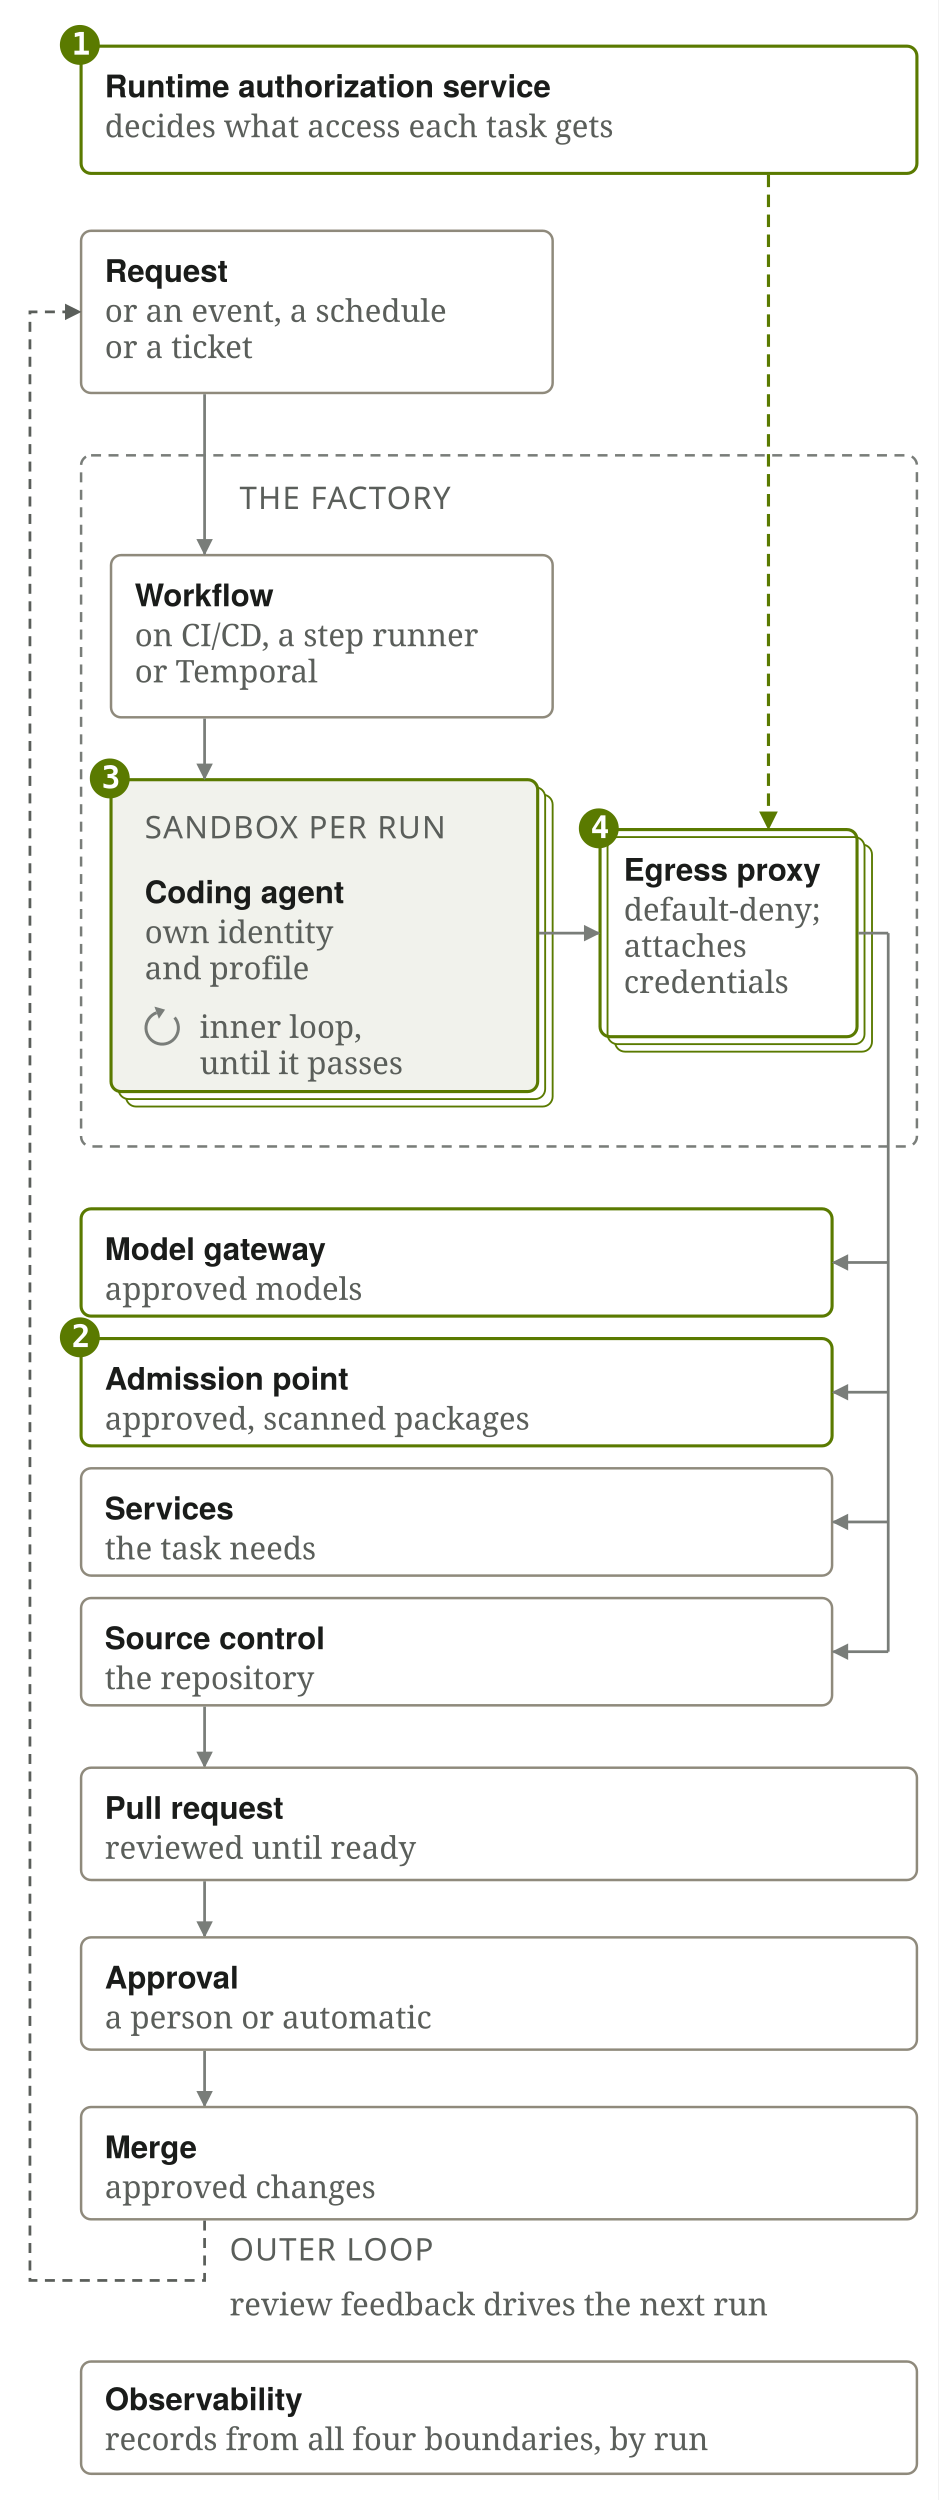
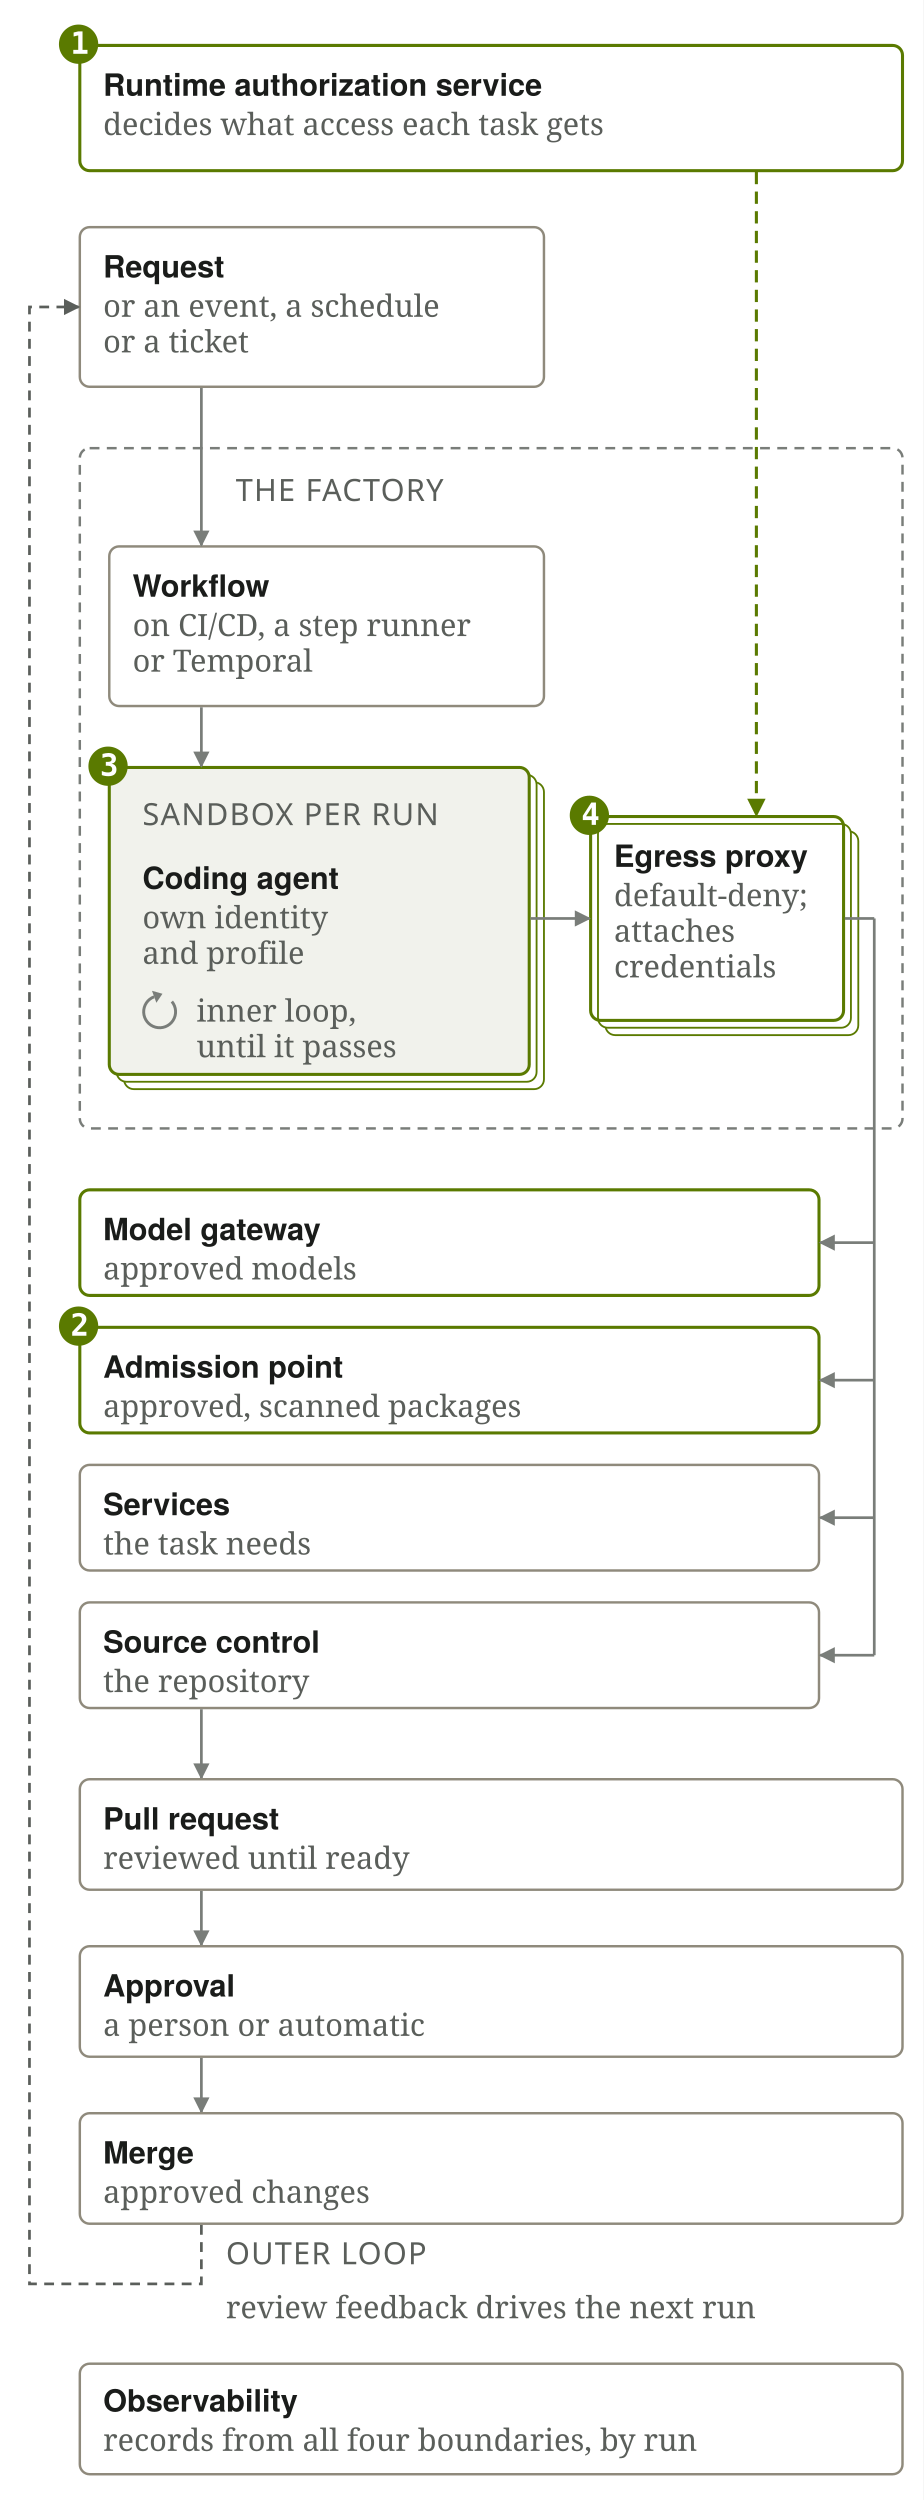
- <svg xmlns="http://www.w3.org/2000/svg" viewBox="0 0 376 1002" width="376" height="1002" role="img" aria-labelledby="sf4n-t sf4n-d">
-   <rect width="376" height="1002" fill="#FFFFFF" />
+ <svg xmlns="http://www.w3.org/2000/svg" viewBox="0 0 376 1018" width="376" height="1018" role="img" aria-labelledby="sf4n-t sf4n-d">
+   <rect width="376" height="1018" fill="#FFFFFF" />
  <defs>
    <marker id="sf4n-a" viewBox="0 0 10 10" refX="9" refY="5" markerWidth="6" markerHeight="6" orient="auto-start-reverse">
      <path d="M0 0 L10 5 L0 10 z" fill="#797D79" />
    </marker>
    <marker id="sf4n-g" viewBox="0 0 10 10" refX="9" refY="5" markerWidth="6" markerHeight="6" orient="auto-start-reverse">
      <path d="M0 0 L10 5 L0 10 z" fill="#5A7A00" />
    </marker>
    <marker id="sf4n-s" viewBox="0 0 10 10" refX="9" refY="5" markerWidth="6" markerHeight="6" orient="auto-start-reverse">
      <path d="M0 0 L10 5 L0 10 z" fill="#5A5E5A" />
    </marker>
  </defs>
  <g transform="translate(8 8)">
    <rect x="24.5" y="10.5" width="335" height="51" rx="4" fill="none" stroke="#5A7A00" stroke-width="1.25" />
    <circle cx="24" cy="10" r="8" fill="#5A7A00" />
    <text x="20.7" y="13.9" font-family="'IBM Plex Mono',ui-monospace,'SF Mono',Menlo,Consolas,monospace" font-size="12.5" fill="#FFFFFF" font-weight="600">1</text>
    <text x="34" y="31" font-family="Figtree,'Avenir Next','Helvetica Neue',sans-serif" font-size="12.5" fill="#1A1C1A" font-weight="600">Runtime authorization service</text>
    <text x="34" y="47.0" font-family="'IBM Plex Serif',Charter,Georgia,serif" font-size="12.5" fill="#5A5E5A" font-weight="400">decides what access each task gets</text>
    <rect x="24.5" y="84.5" width="189" height="65" rx="4" fill="none" stroke="#8F8A7C" stroke-width="1" />
    <text x="34" y="105" font-family="Figtree,'Avenir Next','Helvetica Neue',sans-serif" font-size="12.5" fill="#1A1C1A" font-weight="600">Request</text>
    <text x="34" y="121.0" font-family="'IBM Plex Serif',Charter,Georgia,serif" font-size="12.5" fill="#5A5E5A" font-weight="400">or an event, a schedule</text>
    <text x="34" y="135.5" font-family="'IBM Plex Serif',Charter,Georgia,serif" font-size="12.5" fill="#5A5E5A" font-weight="400">or a ticket</text>
    <text x="88" y="196" font-family="'Chakra Petch','Avenir Next',sans-serif" font-size="12.5" fill="#5A5E5A" font-weight="500" letter-spacing="0.04em">THE FACTORY</text>
    <rect x="36.5" y="214.5" width="177" height="65" rx="4" fill="none" stroke="#8F8A7C" stroke-width="1" />
    <text x="46" y="235" font-family="Figtree,'Avenir Next','Helvetica Neue',sans-serif" font-size="12.5" fill="#1A1C1A" font-weight="600">Workflow</text>
    <text x="46" y="251.0" font-family="'IBM Plex Serif',Charter,Georgia,serif" font-size="12.5" fill="#5A5E5A" font-weight="400">on CI/CD, a step runner</text>
    <text x="46" y="265.5" font-family="'IBM Plex Serif',Charter,Georgia,serif" font-size="12.5" fill="#5A5E5A" font-weight="400">or Temporal</text>
    <path d="M74 150 L74 214" fill="none" stroke="#797D79" stroke-width="1.1" marker-end="url(#sf4n-a)" />
    <rect x="42.5" y="310.5" width="171" height="125" rx="4" fill="#FFFFFF" stroke="#5A7A00" stroke-width="0.75" />
    <rect x="39.5" y="307.5" width="171" height="125" rx="4" fill="#FFFFFF" stroke="#5A7A00" stroke-width="0.75" />
    <rect x="36.5" y="304.5" width="171" height="125" rx="4" fill="#F1F2EC" stroke="#5A7A00" stroke-width="1.25" />
    <circle cx="36" cy="304" r="8" fill="#5A7A00" />
    <text x="32.7" y="307.9" font-family="'IBM Plex Mono',ui-monospace,'SF Mono',Menlo,Consolas,monospace" font-size="12.5" fill="#FFFFFF" font-weight="600">3</text>
    <text x="50" y="328" font-family="'Chakra Petch','Avenir Next',sans-serif" font-size="12.5" fill="#5A5E5A" font-weight="500" letter-spacing="0.04em">SANDBOX PER RUN</text>
    <text x="50" y="354" font-family="Figtree,'Avenir Next','Helvetica Neue',sans-serif" font-size="12.5" fill="#1A1C1A" font-weight="600">Coding agent</text>
    <text x="50" y="370.0" font-family="'IBM Plex Serif',Charter,Georgia,serif" font-size="12.5" fill="#5A5E5A" font-weight="400">own identity</text>
    <text x="50" y="384.5" font-family="'IBM Plex Serif',Charter,Georgia,serif" font-size="12.5" fill="#5A5E5A" font-weight="400">and profile</text>
    <path d="M61.98 399.82 A6.5 6.5 0 1 1 54.78 397.89" fill="none" stroke="#797D79" stroke-width="1.2" />
    <path d="M58.16 396.66 L55.67 400.34 L53.89 395.45 z" fill="#797D79" />
    <text x="72" y="408" font-family="'IBM Plex Serif',Charter,Georgia,serif" font-size="12.5" fill="#5A5E5A" font-weight="400">inner loop,</text>
    <text x="72" y="422.5" font-family="'IBM Plex Serif',Charter,Georgia,serif" font-size="12.5" fill="#5A5E5A" font-weight="400">until it passes</text>
    <path d="M74 280 L74 304" fill="none" stroke="#797D79" stroke-width="1.1" marker-end="url(#sf4n-a)" />
    <rect x="24.5" y="174.5" width="335" height="277" rx="4" fill="none" stroke="#797D79" stroke-width="1" stroke-dasharray="4 3" />
    <rect x="238.5" y="330.5" width="103" height="83" rx="4" fill="#FFFFFF" stroke="#5A7A00" stroke-width="0.75" />
    <rect x="235.5" y="327.5" width="103" height="83" rx="4" fill="#FFFFFF" stroke="#5A7A00" stroke-width="0.75" />
    <rect x="232.5" y="324.5" width="103" height="83" rx="4" fill="none" stroke="#5A7A00" stroke-width="1.25" />
    <circle cx="232" cy="324" r="8" fill="#5A7A00" />
    <text x="228.7" y="327.9" font-family="'IBM Plex Mono',ui-monospace,'SF Mono',Menlo,Consolas,monospace" font-size="12.5" fill="#FFFFFF" font-weight="600">4</text>
    <text x="242" y="345" font-family="Figtree,'Avenir Next','Helvetica Neue',sans-serif" font-size="12.5" fill="#1A1C1A" font-weight="600">Egress proxy</text>
    <text x="242" y="361.0" font-family="'IBM Plex Serif',Charter,Georgia,serif" font-size="12.5" fill="#5A5E5A" font-weight="400">default-deny;</text>
    <text x="242" y="375.5" font-family="'IBM Plex Serif',Charter,Georgia,serif" font-size="12.5" fill="#5A5E5A" font-weight="400">attaches</text>
    <text x="242" y="390.0" font-family="'IBM Plex Serif',Charter,Georgia,serif" font-size="12.5" fill="#5A5E5A" font-weight="400">credentials</text>
    <path d="M208 366 L232 366" fill="none" stroke="#797D79" stroke-width="1.1" marker-end="url(#sf4n-a)" />
    <path d="M300 62 L300 324" fill="none" stroke="#5A7A00" stroke-width="1.25" stroke-dasharray="5 3" marker-end="url(#sf4n-g)" />
    <rect x="24.5" y="476.5" width="301" height="43" rx="4" fill="none" stroke="#5A7A00" stroke-width="1.25" />
    <text x="34" y="497" font-family="Figtree,'Avenir Next','Helvetica Neue',sans-serif" font-size="12.5" fill="#1A1C1A" font-weight="600">Model gateway</text>
    <text x="34" y="513.0" font-family="'IBM Plex Serif',Charter,Georgia,serif" font-size="12.5" fill="#5A5E5A" font-weight="400">approved models</text>
-     <rect x="24.5" y="528.5" width="301" height="43" rx="4" fill="none" stroke="#5A7A00" stroke-width="1.25" />
-     <circle cx="24" cy="528" r="8" fill="#5A7A00" />
-     <text x="20.7" y="531.9" font-family="'IBM Plex Mono',ui-monospace,'SF Mono',Menlo,Consolas,monospace" font-size="12.5" fill="#FFFFFF" font-weight="600">2</text>
-     <text x="34" y="549" font-family="Figtree,'Avenir Next','Helvetica Neue',sans-serif" font-size="12.5" fill="#1A1C1A" font-weight="600">Admission point</text>
-     <text x="34" y="565.0" font-family="'IBM Plex Serif',Charter,Georgia,serif" font-size="12.5" fill="#5A5E5A" font-weight="400">approved, scanned packages</text>
-     <rect x="24.5" y="580.5" width="301" height="43" rx="4" fill="none" stroke="#8F8A7C" stroke-width="1" />
-     <text x="34" y="601" font-family="Figtree,'Avenir Next','Helvetica Neue',sans-serif" font-size="12.5" fill="#1A1C1A" font-weight="600">Services</text>
-     <text x="34" y="617.0" font-family="'IBM Plex Serif',Charter,Georgia,serif" font-size="12.5" fill="#5A5E5A" font-weight="400">the task needs</text>
-     <rect x="24.5" y="632.5" width="301" height="43" rx="4" fill="none" stroke="#8F8A7C" stroke-width="1" />
-     <text x="34" y="653" font-family="Figtree,'Avenir Next','Helvetica Neue',sans-serif" font-size="12.5" fill="#1A1C1A" font-weight="600">Source control</text>
-     <text x="34" y="669.0" font-family="'IBM Plex Serif',Charter,Georgia,serif" font-size="12.5" fill="#5A5E5A" font-weight="400">the repository</text>
+     <rect x="24.5" y="532.5" width="301" height="43" rx="4" fill="none" stroke="#5A7A00" stroke-width="1.25" />
+     <circle cx="24" cy="532" r="8" fill="#5A7A00" />
+     <text x="20.7" y="535.9" font-family="'IBM Plex Mono',ui-monospace,'SF Mono',Menlo,Consolas,monospace" font-size="12.5" fill="#FFFFFF" font-weight="600">2</text>
+     <text x="34" y="553" font-family="Figtree,'Avenir Next','Helvetica Neue',sans-serif" font-size="12.5" fill="#1A1C1A" font-weight="600">Admission point</text>
+     <text x="34" y="569.0" font-family="'IBM Plex Serif',Charter,Georgia,serif" font-size="12.5" fill="#5A5E5A" font-weight="400">approved, scanned packages</text>
+     <rect x="24.5" y="588.5" width="301" height="43" rx="4" fill="none" stroke="#8F8A7C" stroke-width="1" />
+     <text x="34" y="609" font-family="Figtree,'Avenir Next','Helvetica Neue',sans-serif" font-size="12.5" fill="#1A1C1A" font-weight="600">Services</text>
+     <text x="34" y="625.0" font-family="'IBM Plex Serif',Charter,Georgia,serif" font-size="12.5" fill="#5A5E5A" font-weight="400">the task needs</text>
+     <rect x="24.5" y="644.5" width="301" height="43" rx="4" fill="none" stroke="#8F8A7C" stroke-width="1" />
+     <text x="34" y="665" font-family="Figtree,'Avenir Next','Helvetica Neue',sans-serif" font-size="12.5" fill="#1A1C1A" font-weight="600">Source control</text>
+     <text x="34" y="681.0" font-family="'IBM Plex Serif',Charter,Georgia,serif" font-size="12.5" fill="#5A5E5A" font-weight="400">the repository</text>
    <path d="M336 366 L348 366" fill="none" stroke="#797D79" stroke-width="1.1" />
-     <path d="M348 366 L348 654" fill="none" stroke="#797D79" stroke-width="1.1" />
+     <path d="M348 366 L348 666" fill="none" stroke="#797D79" stroke-width="1.1" />
    <path d="M348 498 L326 498" fill="none" stroke="#797D79" stroke-width="1.1" marker-end="url(#sf4n-a)" />
-     <path d="M348 550 L326 550" fill="none" stroke="#797D79" stroke-width="1.1" marker-end="url(#sf4n-a)" />
-     <path d="M348 602 L326 602" fill="none" stroke="#797D79" stroke-width="1.1" marker-end="url(#sf4n-a)" />
-     <path d="M348 654 L326 654" fill="none" stroke="#797D79" stroke-width="1.1" marker-end="url(#sf4n-a)" />
-     <path d="M74 676 L74 700" fill="none" stroke="#797D79" stroke-width="1.1" marker-end="url(#sf4n-a)" />
-     <rect x="24.5" y="700.5" width="335" height="45" rx="4" fill="none" stroke="#8F8A7C" stroke-width="1" />
-     <text x="34" y="721" font-family="Figtree,'Avenir Next','Helvetica Neue',sans-serif" font-size="12.5" fill="#1A1C1A" font-weight="600">Pull request</text>
-     <text x="34" y="737.0" font-family="'IBM Plex Serif',Charter,Georgia,serif" font-size="12.5" fill="#5A5E5A" font-weight="400">reviewed until ready</text>
-     <path d="M74 746 L74 768" fill="none" stroke="#797D79" stroke-width="1.1" marker-end="url(#sf4n-a)" />
-     <rect x="24.5" y="768.5" width="335" height="45" rx="4" fill="none" stroke="#8F8A7C" stroke-width="1" />
-     <text x="34" y="789" font-family="Figtree,'Avenir Next','Helvetica Neue',sans-serif" font-size="12.5" fill="#1A1C1A" font-weight="600">Approval</text>
-     <text x="34" y="805.0" font-family="'IBM Plex Serif',Charter,Georgia,serif" font-size="12.5" fill="#5A5E5A" font-weight="400">a person or automatic</text>
-     <path d="M74 814 L74 836" fill="none" stroke="#797D79" stroke-width="1.1" marker-end="url(#sf4n-a)" />
-     <rect x="24.5" y="836.5" width="335" height="45" rx="4" fill="none" stroke="#8F8A7C" stroke-width="1" />
-     <text x="34" y="857" font-family="Figtree,'Avenir Next','Helvetica Neue',sans-serif" font-size="12.5" fill="#1A1C1A" font-weight="600">Merge</text>
-     <text x="34" y="873.0" font-family="'IBM Plex Serif',Charter,Georgia,serif" font-size="12.5" fill="#5A5E5A" font-weight="400">approved changes</text>
-     <path d="M74 882 L74 906 L4 906 L4 117 L24 117" fill="none" stroke="#5A5E5A" stroke-width="1.1" stroke-dasharray="4 3" marker-end="url(#sf4n-s)" />
-     <text x="84" y="898" font-family="'Chakra Petch','Avenir Next',sans-serif" font-size="12.5" fill="#5A5E5A" font-weight="500" letter-spacing="0.04em">OUTER LOOP</text>
-     <text x="84" y="920" font-family="'IBM Plex Serif',Charter,Georgia,serif" font-size="12.5" fill="#5A5E5A" font-weight="400">review feedback drives the next run</text>
-     <rect x="24.5" y="938.5" width="335" height="45" rx="4" fill="none" stroke="#8F8A7C" stroke-width="1" />
-     <text x="34" y="958" font-family="Figtree,'Avenir Next','Helvetica Neue',sans-serif" font-size="12.5" fill="#1A1C1A" font-weight="600">Observability</text>
-     <text x="34" y="974" font-family="'IBM Plex Serif',Charter,Georgia,serif" font-size="12.5" fill="#5A5E5A" font-weight="400">records from all four boundaries, by run</text>
+     <path d="M348 554 L326 554" fill="none" stroke="#797D79" stroke-width="1.1" marker-end="url(#sf4n-a)" />
+     <path d="M348 610 L326 610" fill="none" stroke="#797D79" stroke-width="1.1" marker-end="url(#sf4n-a)" />
+     <path d="M348 666 L326 666" fill="none" stroke="#797D79" stroke-width="1.1" marker-end="url(#sf4n-a)" />
+     <path d="M74 688 L74 716" fill="none" stroke="#797D79" stroke-width="1.1" marker-end="url(#sf4n-a)" />
+     <rect x="24.5" y="716.5" width="335" height="45" rx="4" fill="none" stroke="#8F8A7C" stroke-width="1" />
+     <text x="34" y="737" font-family="Figtree,'Avenir Next','Helvetica Neue',sans-serif" font-size="12.5" fill="#1A1C1A" font-weight="600">Pull request</text>
+     <text x="34" y="753.0" font-family="'IBM Plex Serif',Charter,Georgia,serif" font-size="12.5" fill="#5A5E5A" font-weight="400">reviewed until ready</text>
+     <path d="M74 762 L74 784" fill="none" stroke="#797D79" stroke-width="1.1" marker-end="url(#sf4n-a)" />
+     <rect x="24.5" y="784.5" width="335" height="45" rx="4" fill="none" stroke="#8F8A7C" stroke-width="1" />
+     <text x="34" y="805" font-family="Figtree,'Avenir Next','Helvetica Neue',sans-serif" font-size="12.5" fill="#1A1C1A" font-weight="600">Approval</text>
+     <text x="34" y="821.0" font-family="'IBM Plex Serif',Charter,Georgia,serif" font-size="12.5" fill="#5A5E5A" font-weight="400">a person or automatic</text>
+     <path d="M74 830 L74 852" fill="none" stroke="#797D79" stroke-width="1.1" marker-end="url(#sf4n-a)" />
+     <rect x="24.5" y="852.5" width="335" height="45" rx="4" fill="none" stroke="#8F8A7C" stroke-width="1" />
+     <text x="34" y="873" font-family="Figtree,'Avenir Next','Helvetica Neue',sans-serif" font-size="12.5" fill="#1A1C1A" font-weight="600">Merge</text>
+     <text x="34" y="889.0" font-family="'IBM Plex Serif',Charter,Georgia,serif" font-size="12.5" fill="#5A5E5A" font-weight="400">approved changes</text>
+     <path d="M74 898 L74 922 L4 922 L4 117 L24 117" fill="none" stroke="#5A5E5A" stroke-width="1.1" stroke-dasharray="4 3" marker-end="url(#sf4n-s)" />
+     <text x="84" y="914" font-family="'Chakra Petch','Avenir Next',sans-serif" font-size="12.5" fill="#5A5E5A" font-weight="500" letter-spacing="0.04em">OUTER LOOP</text>
+     <text x="84" y="936" font-family="'IBM Plex Serif',Charter,Georgia,serif" font-size="12.5" fill="#5A5E5A" font-weight="400">review feedback drives the next run</text>
+     <rect x="24.5" y="954.5" width="335" height="45" rx="4" fill="none" stroke="#8F8A7C" stroke-width="1" />
+     <text x="34" y="974" font-family="Figtree,'Avenir Next','Helvetica Neue',sans-serif" font-size="12.5" fill="#1A1C1A" font-weight="600">Observability</text>
+     <text x="34" y="990" font-family="'IBM Plex Serif',Charter,Georgia,serif" font-size="12.5" fill="#5A5E5A" font-weight="400">records from all four boundaries, by run</text>
  </g>
</svg>
